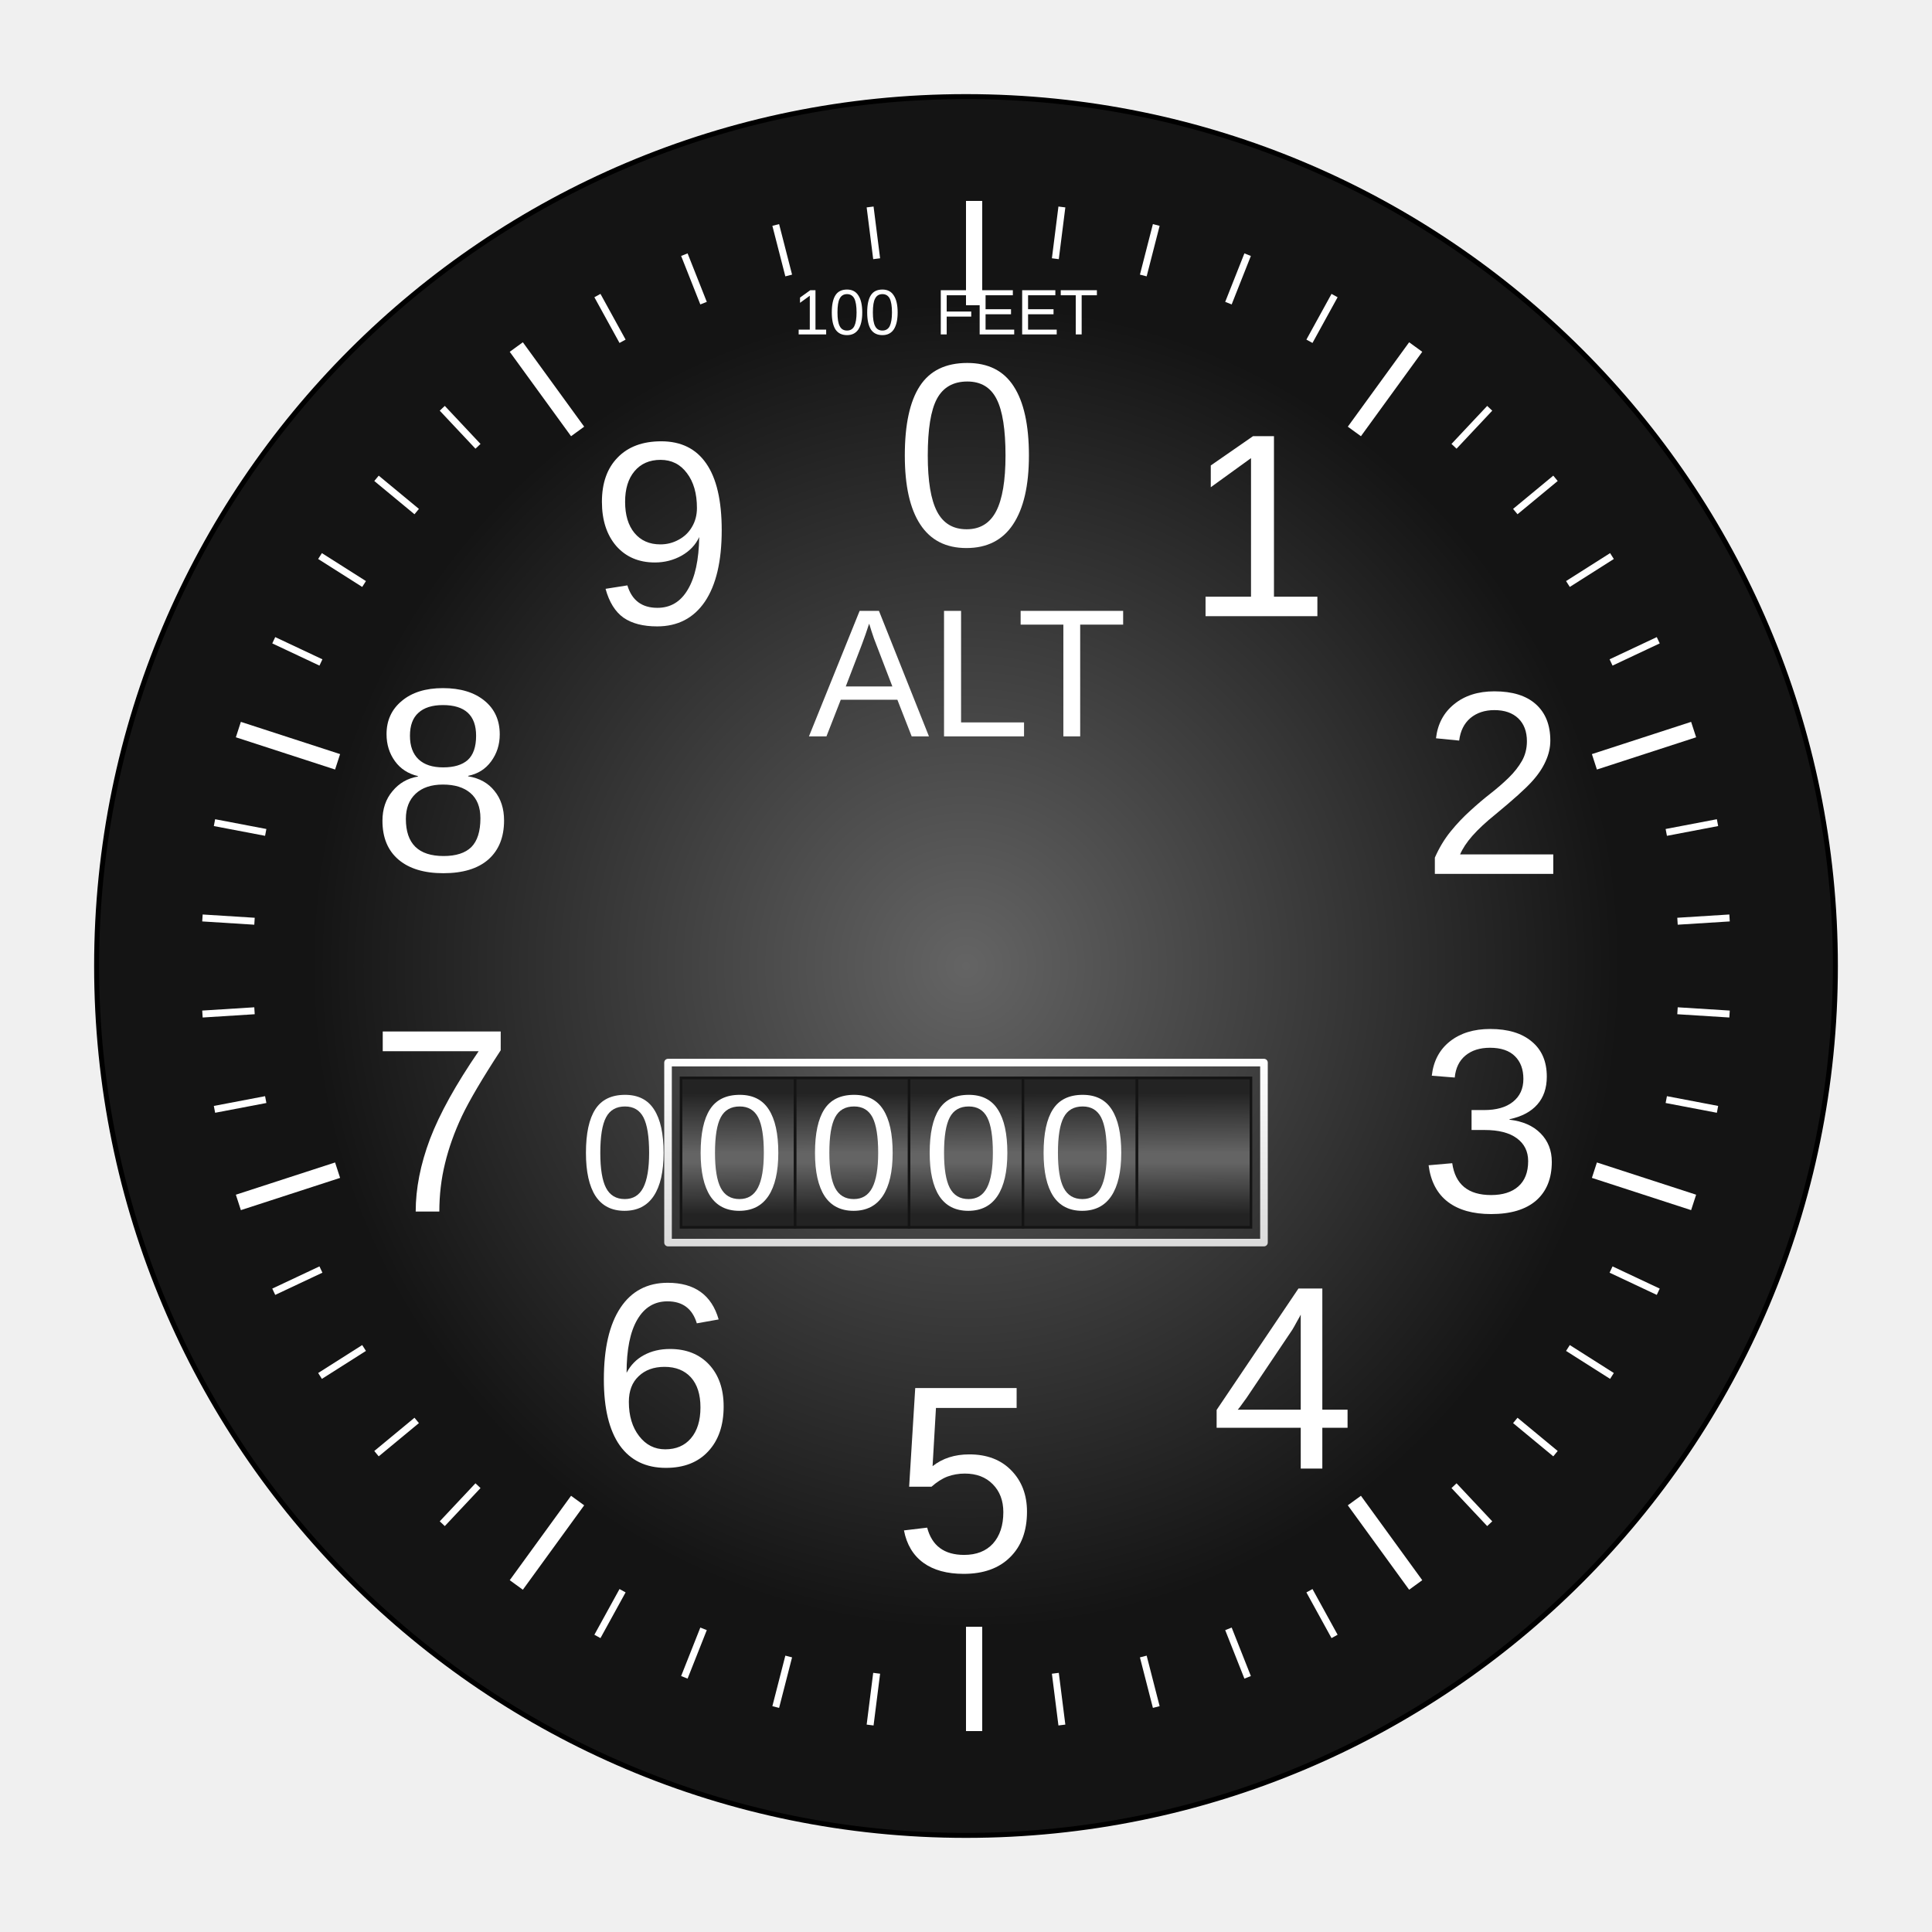
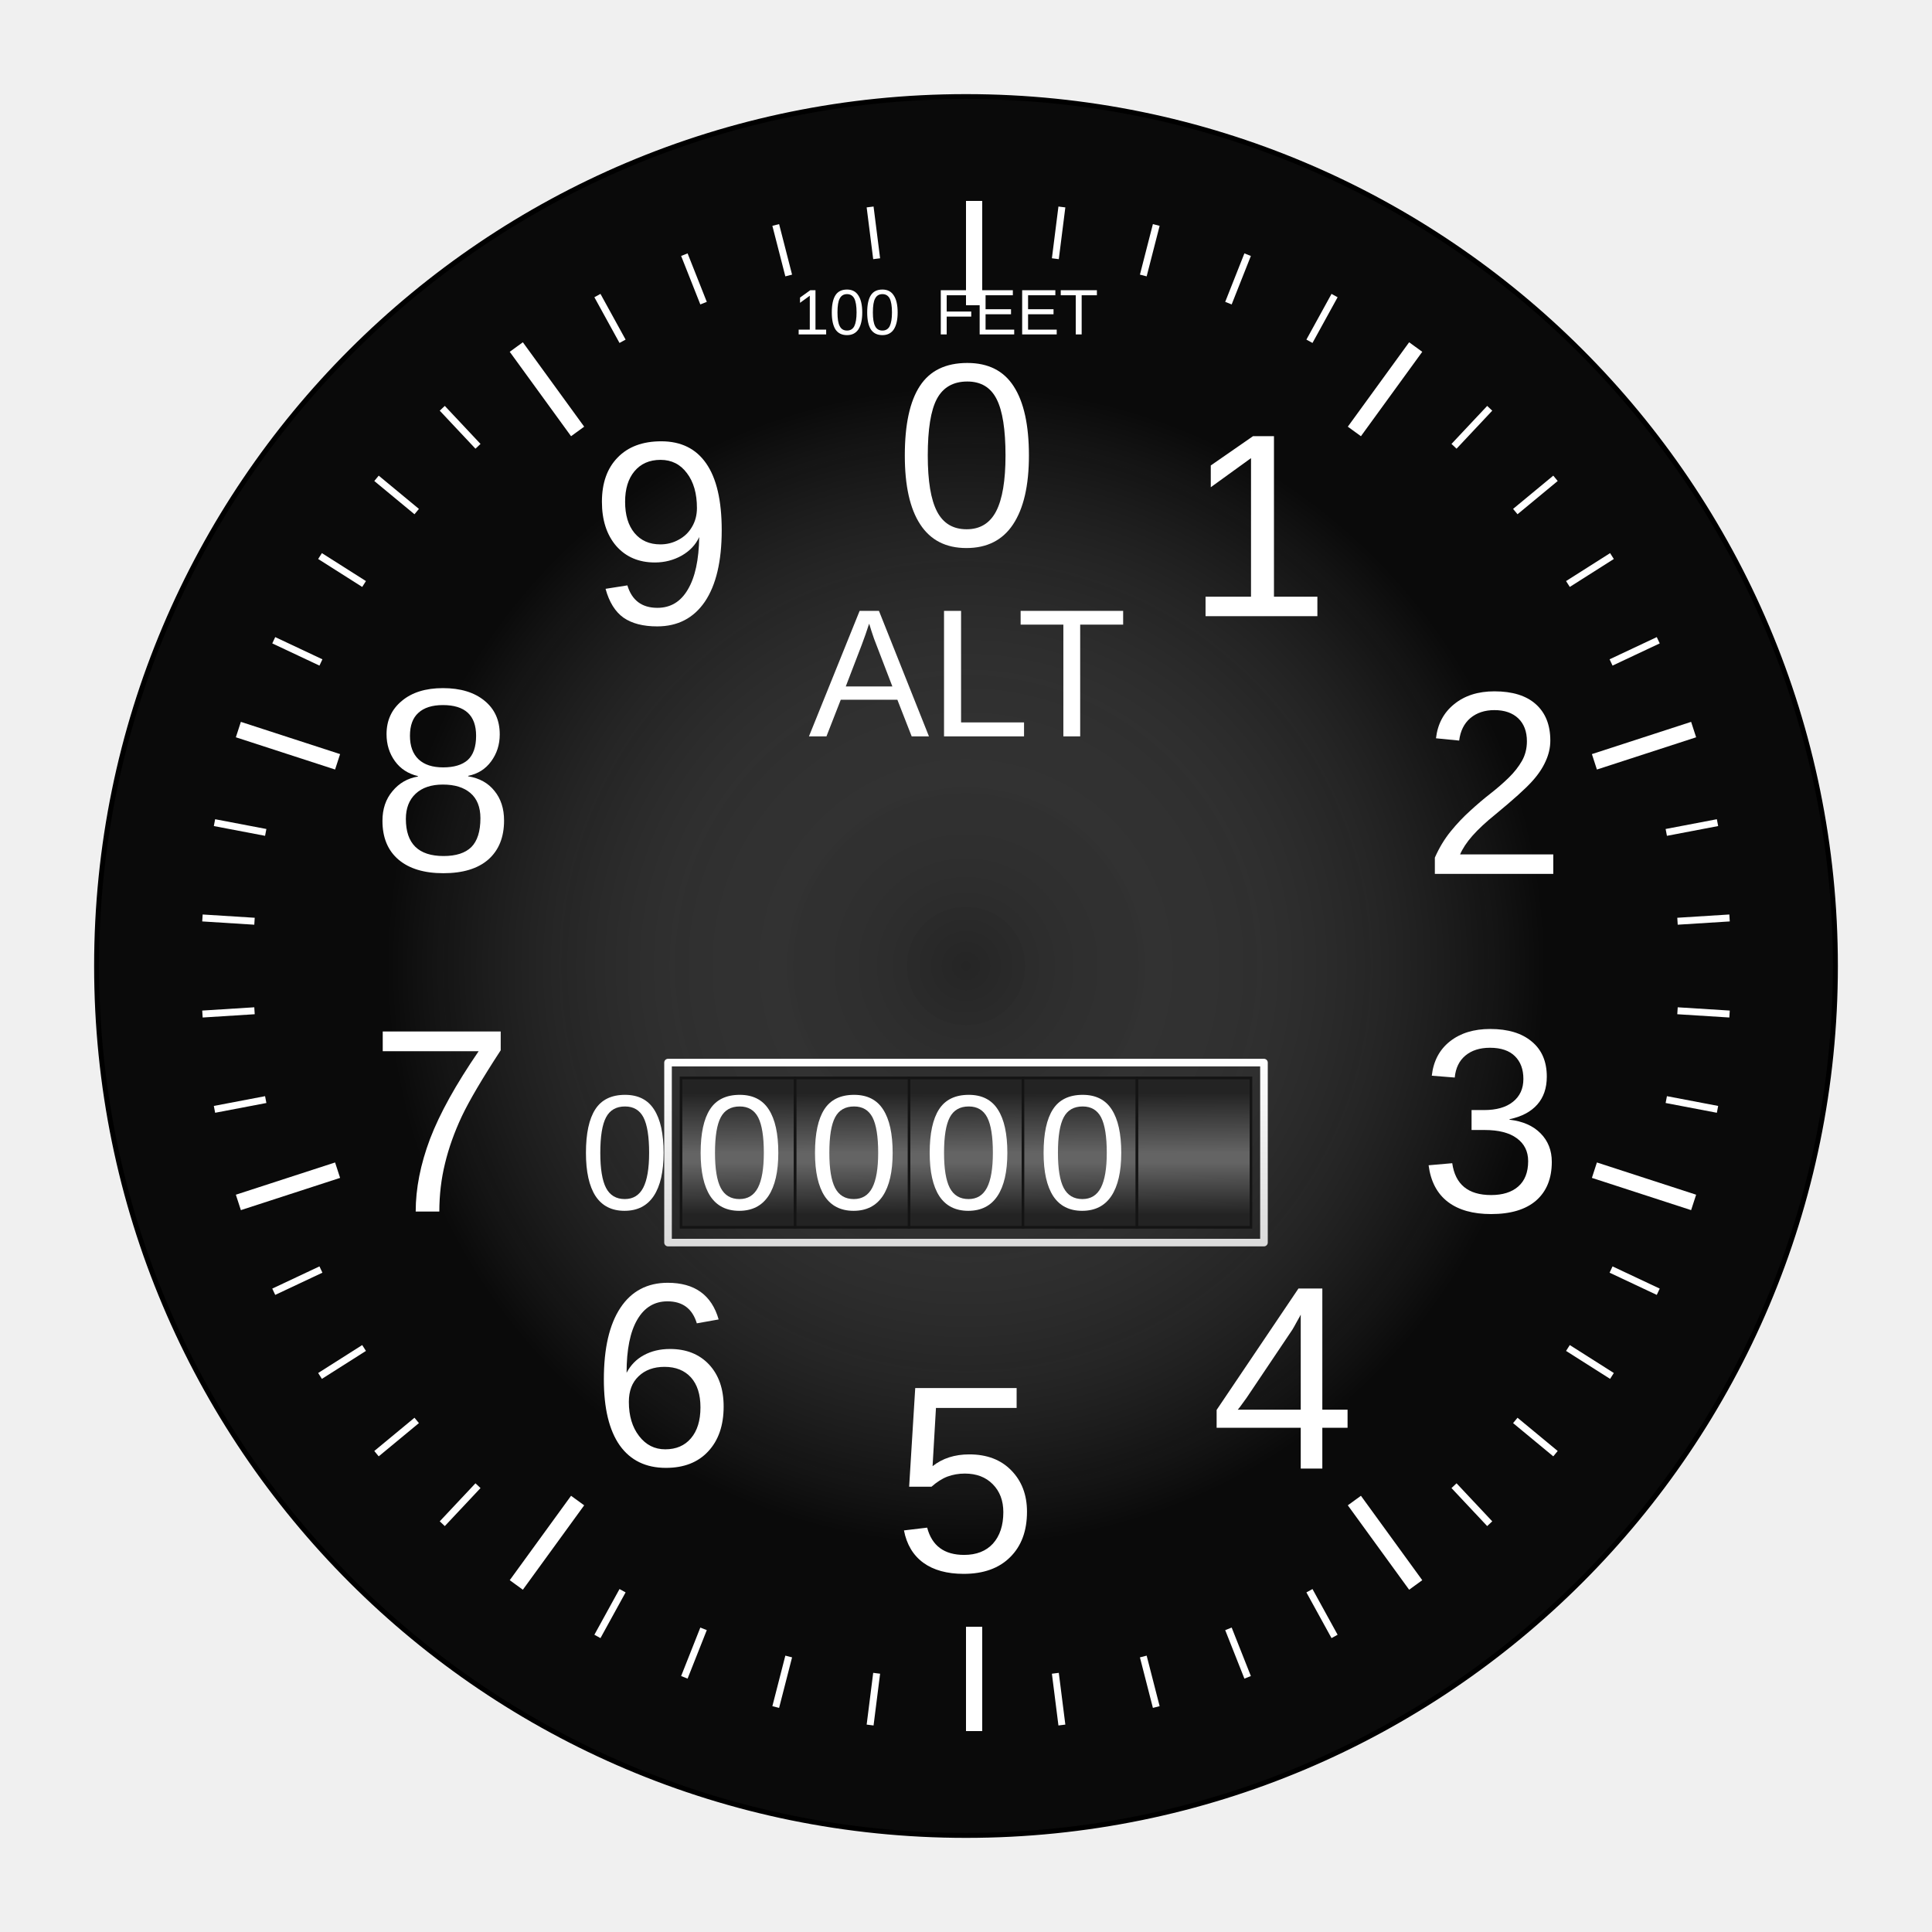
<svg xmlns="http://www.w3.org/2000/svg" xmlns:xlink="http://www.w3.org/1999/xlink" id="svg8" version="1.1" viewBox="0 0 132.292 132.292" height="500" width="500">
  <defs id="defs2">
-     <linearGradient id="linearGradient2172">
+     <linearGradient id="linearGradient956">
+       <stop style="stop-color:#c80000;stop-opacity:1" offset="0" id="stop951" />
+       <stop id="stop960" offset="0.491" style="stop-color:#ff6464;stop-opacity:1" />
+       <stop style="stop-color:#c80000;stop-opacity:1" offset="1" id="stop954" />
+     </linearGradient>
+     <linearGradient id="linearGradient969">
+       <stop id="stop965" offset="0" style="stop-color:#404040;stop-opacity:0.5" />
+       <stop id="stop967" offset="1" style="stop-color:#ffffff;stop-opacity:0" />
+     </linearGradient>
+     <linearGradient id="linearGradient2172-5">
      <stop style="stop-color:#ffffff;stop-opacity:1;" offset="0" id="stop2168" />
      <stop style="stop-color:#dcdcdc;stop-opacity:1" offset="1" id="stop2170" />
    </linearGradient>
    <linearGradient id="linearGradient957">
      <stop style="stop-color:#232323;stop-opacity:1" offset="0" id="stop953" />
      <stop id="stop963" offset="0.427" style="stop-color:#646464;stop-opacity:1" />
      <stop id="stop961" offset="0.506" style="stop-color:#646464;stop-opacity:1" />
      <stop style="stop-color:#232323;stop-opacity:1" offset="1" id="stop955" />
    </linearGradient>
-     <linearGradient id="linearGradient2169">
-       <stop style="stop-color:#646464;stop-opacity:1" offset="0" id="stop2165" />
-       <stop style="stop-color:#141414;stop-opacity:1" offset="1" id="stop2167" />
-     </linearGradient>
-     <radialGradient xlink:href="#linearGradient2169" id="radialGradient2173" cx="66.146" cy="66.146" fx="66.146" fy="66.146" r="66.335" gradientUnits="userSpaceOnUse" gradientTransform="matrix(0.6768203,0,0,0.6848871,21.37699,20.8434)" />
    <linearGradient xlink:href="#linearGradient957" id="linearGradient959" x1="54.845" y1="69.506" x2="54.811" y2="61.179" gradientUnits="userSpaceOnUse" gradientTransform="translate(11.30095,13.65974)" />
    <linearGradient xlink:href="#linearGradient957" id="linearGradient959-2" x1="54.845" y1="69.506" x2="54.811" y2="61.179" gradientUnits="userSpaceOnUse" gradientTransform="translate(3.201203,13.65974)" />
    <linearGradient xlink:href="#linearGradient957" id="linearGradient959-5" x1="54.845" y1="69.506" x2="54.811" y2="61.179" gradientUnits="userSpaceOnUse" gradientTransform="translate(-4.898539,13.65974)" />
    <linearGradient xlink:href="#linearGradient957" id="linearGradient959-8" x1="54.845" y1="69.506" x2="54.811" y2="61.179" gradientUnits="userSpaceOnUse" gradientTransform="translate(19.4007,13.65974)" />
    <linearGradient xlink:href="#linearGradient957" id="linearGradient959-83" x1="54.845" y1="69.506" x2="54.811" y2="61.179" gradientUnits="userSpaceOnUse" gradientTransform="translate(27.50045,13.65974)" />
-     <linearGradient xlink:href="#linearGradient2172" id="linearGradient2174" x1="66.146" y1="72.76" x2="66.146" y2="85.184" gradientUnits="userSpaceOnUse" />
+     <linearGradient xlink:href="#linearGradient2172-5" id="linearGradient2174" x1="66.146" y1="72.76" x2="66.146" y2="85.184" gradientUnits="userSpaceOnUse" />
+     <radialGradient xlink:href="#linearGradient969" id="radialGradient958" cx="66.146" cy="66.146" fx="66.146" fy="66.146" r="29.369" gradientUnits="userSpaceOnUse" gradientTransform="matrix(1.351352,1.9941258e-7,-1.9941254e-7,1.351351,-23.24044,-23.24044)" />
+     <linearGradient xlink:href="#linearGradient956" id="linearGradient958" x1="37.959" y1="58.923" x2="37.959" y2="43.327" gradientUnits="userSpaceOnUse" />
  </defs>
-   <circle id="path3731" cx="66.146" cy="66.146" style="fill:url(#radialGradient2173);fill-opacity:1;stroke:#000000;stroke-width:0.34;stroke-opacity:1" r="59.531" />
+   <circle id="path3731" cx="66.146" cy="66.146" style="fill:#0a0a0a;fill-opacity:1;stroke:#000000;stroke-width:0.34;stroke-opacity:1" r="59.531" />
+   <circle style="opacity:1;fill:url(#radialGradient958);fill-opacity:1;stroke:#000000;stroke-width:0;stroke-linecap:round;stroke-linejoin:round;stroke-miterlimit:18.5;stroke-dasharray:none;stroke-opacity:1;paint-order:stroke fill markers" id="path948" cx="66.146" cy="66.146" r="41.141" />
  <g id="g1440" transform="matrix(0.9,0,0,0.9,6.614584,6.614583)">
    <path id="path1406" d="M 66.763,7.937 V 15.875" style="fill:none;stroke:#ffffff;stroke-width:1.234;stroke-linecap:butt;stroke-linejoin:miter;stroke-miterlimit:4;stroke-dasharray:none;stroke-opacity:1" />
    <path id="path1406-9" d="m 66.763,116.417 v 7.938" style="fill:none;stroke:#ffffff;stroke-width:1.234;stroke-linecap:butt;stroke-linejoin:miter;stroke-miterlimit:4;stroke-dasharray:none;stroke-opacity:1" />
  </g>
  <g id="g1440-8" transform="matrix(0.7281153,0.5290067,-0.5290067,0.7281153,52.52624,-17.33406)">
    <path id="path1406-97" d="M 66.763,7.937 V 15.875" style="fill:none;stroke:#ffffff;stroke-width:1.234;stroke-linecap:butt;stroke-linejoin:miter;stroke-miterlimit:4;stroke-dasharray:none;stroke-opacity:1" />
    <path id="path1406-9-9" d="m 66.763,116.417 v 7.938" style="fill:none;stroke:#ffffff;stroke-width:1.234;stroke-linecap:butt;stroke-linejoin:miter;stroke-miterlimit:4;stroke-dasharray:none;stroke-opacity:1" />
  </g>
  <g id="g1440-8-8" transform="matrix(0.2781153,0.8559509,-0.8559509,0.2781153,104.1956,-9.396214)">
    <path id="path1406-97-0" d="M 66.763,7.937 V 15.875" style="fill:none;stroke:#ffffff;stroke-width:1.234;stroke-linecap:butt;stroke-linejoin:miter;stroke-miterlimit:4;stroke-dasharray:none;stroke-opacity:1" />
    <path id="path1406-9-9-4" d="m 66.763,116.417 v 7.938" style="fill:none;stroke:#ffffff;stroke-width:1.234;stroke-linecap:butt;stroke-linejoin:miter;stroke-miterlimit:4;stroke-dasharray:none;stroke-opacity:1" />
  </g>
  <g id="g1440-8-8-2" transform="matrix(-0.2781153,0.8559509,-0.8559509,-0.2781153,141.3312,27.39612)">
    <path id="path1406-97-0-9" d="M 66.763,7.937 V 15.875" style="fill:none;stroke:#ffffff;stroke-width:1.234;stroke-linecap:butt;stroke-linejoin:miter;stroke-miterlimit:4;stroke-dasharray:none;stroke-opacity:1" />
    <path id="path1406-9-9-4-8" d="m 66.763,116.417 v 7.938" style="fill:none;stroke:#ffffff;stroke-width:1.234;stroke-linecap:butt;stroke-linejoin:miter;stroke-miterlimit:4;stroke-dasharray:none;stroke-opacity:1" />
  </g>
  <g id="g1440-8-8-2-0" transform="matrix(-0.7281153,0.5290067,-0.5290067,-0.7281153,149.7486,78.98953)">
    <path id="path1406-97-0-9-6" d="M 66.763,7.937 V 15.875" style="fill:none;stroke:#ffffff;stroke-width:1.234;stroke-linecap:butt;stroke-linejoin:miter;stroke-miterlimit:4;stroke-dasharray:none;stroke-opacity:1" />
    <path id="path1406-9-9-4-8-8" d="m 66.763,116.417 v 7.938" style="fill:none;stroke:#ffffff;stroke-width:1.234;stroke-linecap:butt;stroke-linejoin:miter;stroke-miterlimit:4;stroke-dasharray:none;stroke-opacity:1" />
  </g>
  <text xml:space="preserve" style="font-style:normal;font-variant:normal;font-weight:normal;font-stretch:normal;font-size:17.849px;line-height:1.25;font-family:Arial;-inkscape-font-specification:Arial;letter-spacing:0px;word-spacing:0px;fill:#ffffff;fill-opacity:1;stroke:none;stroke-width:0.239" x="61.494" y="37.209" id="text2177" transform="scale(0.9961574,1.003857)">
    <tspan id="tspan2175" x="61.494" y="37.209" style="font-style:normal;font-variant:normal;font-weight:normal;font-stretch:normal;font-size:17.849px;font-family:Arial;-inkscape-font-specification:Arial;fill:#ffffff;fill-opacity:1;stroke-width:0.239">0</tspan>
  </text>
  <text xml:space="preserve" style="font-style:normal;font-variant:normal;font-weight:normal;font-stretch:normal;font-size:18.006px;line-height:1.25;font-family:Arial;-inkscape-font-specification:Arial;letter-spacing:0px;word-spacing:0px;fill:#ffffff;fill-opacity:1;stroke:none;stroke-width:0.241" x="61.965" y="106.247" id="text2177-4" transform="scale(0.9874688,1.01269)">
    <tspan id="tspan2175-3" x="61.965" y="106.247" style="font-style:normal;font-variant:normal;font-weight:normal;font-stretch:normal;font-size:18.006px;font-family:Arial;-inkscape-font-specification:Arial;fill:#ffffff;fill-opacity:1;stroke-width:0.241">5</tspan>
  </text>
  <g id="g1037" transform="matrix(0.9636423,0,0,1,2.404911,0)">
    <rect y="73.809" x="62.096" height="10.228" width="8.1" id="rect951" style="opacity:1;fill:url(#linearGradient959);fill-opacity:1;stroke:#141414;stroke-width:0.185;stroke-miterlimit:4;stroke-dasharray:none;stroke-opacity:1" />
    <rect y="73.809" x="53.996" height="10.228" width="8.1" id="rect951-3" style="opacity:1;fill:url(#linearGradient959-2);fill-opacity:1;stroke:#141414;stroke-width:0.185;stroke-miterlimit:4;stroke-dasharray:none;stroke-opacity:1" />
    <rect y="73.809" x="45.896" height="10.228" width="8.1" id="rect951-1" style="opacity:1;fill:url(#linearGradient959-5);fill-opacity:1;stroke:#141414;stroke-width:0.185;stroke-miterlimit:4;stroke-dasharray:none;stroke-opacity:1" />
    <rect y="73.809" x="70.196" height="10.228" width="8.1" id="rect951-37" style="opacity:1;fill:url(#linearGradient959-8);fill-opacity:1;stroke:#141414;stroke-width:0.185;stroke-miterlimit:4;stroke-dasharray:none;stroke-opacity:1" />
    <rect y="73.809" x="78.295" height="10.228" width="8.1" id="rect951-0" style="opacity:1;fill:url(#linearGradient959-83);fill-opacity:1;stroke:#141414;stroke-width:0.185;stroke-miterlimit:4;stroke-dasharray:none;stroke-opacity:1" />
  </g>
  <g id="g1512" transform="matrix(0.5637907,0,0,0.5637907,28.86982,50.12329)">
    <text transform="scale(0.9961574,1.003857)" id="text2177-2" y="57.743" x="38.542" style="font-style:normal;font-variant:normal;font-weight:normal;font-stretch:normal;font-size:19.832px;line-height:1.25;font-family:Arial;-inkscape-font-specification:Arial;text-align:center;letter-spacing:0px;word-spacing:0px;text-anchor:middle;fill:#ffffff;fill-opacity:1;stroke:none;stroke-width:0.266" xml:space="preserve">
      <tspan style="font-style:normal;font-variant:normal;font-weight:normal;font-stretch:normal;font-size:19.832px;font-family:Arial;-inkscape-font-specification:Arial;text-align:center;text-anchor:middle;fill:#ffffff;fill-opacity:1;stroke-width:0.266" y="57.743" x="38.542" id="tspan2175-4">0</tspan>
    </text>
    <text transform="scale(0.9961574,1.003857)" id="text2177-2-1" y="57.743" x="52.528" style="font-style:normal;font-variant:normal;font-weight:normal;font-stretch:normal;font-size:19.832px;line-height:1.25;font-family:Arial;-inkscape-font-specification:Arial;text-align:center;letter-spacing:0px;word-spacing:0px;text-anchor:middle;fill:#ffffff;fill-opacity:1;stroke:none;stroke-width:0.266" xml:space="preserve">
      <tspan style="font-style:normal;font-variant:normal;font-weight:normal;font-stretch:normal;font-size:19.832px;font-family:Arial;-inkscape-font-specification:Arial;text-align:center;text-anchor:middle;fill:#ffffff;fill-opacity:1;stroke-width:0.266" y="57.743" x="52.528" id="tspan2175-4-4">0</tspan>
    </text>
    <text transform="scale(0.9961574,1.003857)" id="text2177-2-3" y="57.743" x="66.469" style="font-style:normal;font-variant:normal;font-weight:normal;font-stretch:normal;font-size:19.832px;line-height:1.25;font-family:Arial;-inkscape-font-specification:Arial;letter-spacing:0px;word-spacing:0px;fill:#ffffff;fill-opacity:1;stroke:none;stroke-width:0.266" xml:space="preserve">
      <tspan style="font-style:normal;font-variant:normal;font-weight:normal;font-stretch:normal;font-size:19.832px;font-family:Arial;-inkscape-font-specification:Arial;text-align:center;text-anchor:middle;fill:#ffffff;fill-opacity:1;stroke-width:0.266" y="57.743" x="66.469" id="tspan2175-4-6">0</tspan>
    </text>
    <text transform="scale(0.9961574,1.003857)" id="text2177-2-4" y="57.743" x="80.455" style="font-style:normal;font-variant:normal;font-weight:normal;font-stretch:normal;font-size:19.832px;line-height:1.25;font-family:Arial;-inkscape-font-specification:Arial;letter-spacing:0px;word-spacing:0px;fill:#ffffff;fill-opacity:1;stroke:none;stroke-width:0.266" xml:space="preserve">
      <tspan style="font-style:normal;font-variant:normal;font-weight:normal;font-stretch:normal;font-size:19.832px;font-family:Arial;-inkscape-font-specification:Arial;text-align:center;text-anchor:middle;fill:#ffffff;fill-opacity:1;stroke-width:0.266" y="57.743" x="80.455" id="tspan2175-4-8">0</tspan>
    </text>
    <text transform="scale(0.9961574,1.003857)" id="text2177-2-2" y="57.743" x="94.338" style="font-style:normal;font-variant:normal;font-weight:normal;font-stretch:normal;font-size:19.832px;line-height:1.25;font-family:Arial;-inkscape-font-specification:Arial;letter-spacing:0px;word-spacing:0px;fill:#ffffff;fill-opacity:1;stroke:none;stroke-width:0.266" xml:space="preserve">
      <tspan style="font-style:normal;font-variant:normal;font-weight:normal;font-stretch:normal;font-size:19.832px;font-family:Arial;-inkscape-font-specification:Arial;text-align:center;text-anchor:middle;fill:#ffffff;fill-opacity:1;stroke-width:0.266" y="57.743" x="94.338" id="tspan2175-4-84">0</tspan>
    </text>
+     <rect style="opacity:0;fill:url(#linearGradient958);fill-opacity:1;stroke:none;stroke-width:0;stroke-linecap:round;stroke-linejoin:round;stroke-miterlimit:18.5;stroke-dasharray:none;stroke-opacity:1;paint-order:stroke fill markers" id="rect949" width="11.6" height="16.425" x="32.515" y="42.967" />
  </g>
  <g transform="matrix(0.8929032,0.1127999,-0.1127999,0.8929032,13.99415,-0.4468601)" id="g1440-9" style="stroke-width:0.529;stroke-miterlimit:4;stroke-dasharray:none">
    <path id="path1406-3" d="M 66.763,7.938 V 11.906" style="fill:none;stroke:#ffffff;stroke-width:0.529;stroke-linecap:butt;stroke-linejoin:miter;stroke-miterlimit:4;stroke-dasharray:none;stroke-opacity:1" />
    <path id="path1406-9-2" d="m 66.763,120.385 v 3.969" style="fill:none;stroke:#ffffff;stroke-width:0.529;stroke-linecap:butt;stroke-linejoin:miter;stroke-miterlimit:4;stroke-dasharray:none;stroke-opacity:1" />
  </g>
  <g transform="matrix(0.8717248,0.2238209,-0.2238209,0.8717248,22.75166,-6.458097)" id="g1440-9-8" style="stroke-width:0.529;stroke-miterlimit:4;stroke-dasharray:none">
    <path id="path1406-3-2" d="M 66.763,7.938 V 11.906" style="fill:none;stroke:#ffffff;stroke-width:0.529;stroke-linecap:butt;stroke-linejoin:miter;stroke-miterlimit:4;stroke-dasharray:none;stroke-opacity:1" />
    <path id="path1406-9-2-0" d="m 66.763,120.385 v 3.969" style="fill:none;stroke:#ffffff;stroke-width:0.529;stroke-linecap:butt;stroke-linejoin:miter;stroke-miterlimit:4;stroke-dasharray:none;stroke-opacity:1" />
  </g>
  <g transform="matrix(0.8367988,0.3313121,-0.3313121,0.8367988,32.19352,-11.32433)" id="g1440-9-8-6" style="stroke-width:0.529;stroke-miterlimit:4;stroke-dasharray:none">
    <path id="path1406-3-2-0" d="M 66.763,7.938 V 11.906" style="fill:none;stroke:#ffffff;stroke-width:0.529;stroke-linecap:butt;stroke-linejoin:miter;stroke-miterlimit:4;stroke-dasharray:none;stroke-opacity:1" />
    <path id="path1406-9-2-0-4" d="m 66.763,120.385 v 3.969" style="fill:none;stroke:#ffffff;stroke-width:0.529;stroke-linecap:butt;stroke-linejoin:miter;stroke-miterlimit:4;stroke-dasharray:none;stroke-opacity:1" />
  </g>
  <g transform="matrix(0.788676,0.4335783,-0.4335783,0.788676,42.17083,-14.9688)" id="g1440-9-8-6-4" style="stroke-width:0.529;stroke-miterlimit:4;stroke-dasharray:none">
    <path id="path1406-3-2-0-2" d="M 66.763,7.938 V 11.906" style="fill:none;stroke:#ffffff;stroke-width:0.529;stroke-linecap:butt;stroke-linejoin:miter;stroke-miterlimit:4;stroke-dasharray:none;stroke-opacity:1" />
    <path id="path1406-9-2-0-4-0" d="m 66.763,120.385 v 3.969" style="fill:none;stroke:#ffffff;stroke-width:0.529;stroke-linecap:butt;stroke-linejoin:miter;stroke-miterlimit:4;stroke-dasharray:none;stroke-opacity:1" />
  </g>
  <g transform="matrix(0.6560718,0.6160924,-0.6160924,0.6560718,63.09643,-18.38278)" id="g1440-9-8-6-4-4" style="stroke-width:0.529;stroke-miterlimit:4;stroke-dasharray:none">
    <path id="path1406-3-2-0-2-6" d="M 66.763,7.938 V 11.906" style="fill:none;stroke:#ffffff;stroke-width:0.529;stroke-linecap:butt;stroke-linejoin:miter;stroke-miterlimit:4;stroke-dasharray:none;stroke-opacity:1" />
    <path id="path1406-9-2-0-4-0-6" d="m 66.763,120.385 v 3.969" style="fill:none;stroke:#ffffff;stroke-width:0.529;stroke-linecap:butt;stroke-linejoin:miter;stroke-miterlimit:4;stroke-dasharray:none;stroke-opacity:1" />
  </g>
  <g transform="matrix(0.5736816,0.6934619,-0.6934619,0.5736816,73.71473,-18.09844)" id="g1440-9-8-6-4-4-6" style="stroke-width:0.529;stroke-miterlimit:4;stroke-dasharray:none">
    <path id="path1406-3-2-0-2-6-2" d="M 66.763,7.938 V 11.906" style="fill:none;stroke:#ffffff;stroke-width:0.529;stroke-linecap:butt;stroke-linejoin:miter;stroke-miterlimit:4;stroke-dasharray:none;stroke-opacity:1" />
    <path id="path1406-9-2-0-4-0-6-0" d="m 66.763,120.385 v 3.969" style="fill:none;stroke:#ffffff;stroke-width:0.529;stroke-linecap:butt;stroke-linejoin:miter;stroke-miterlimit:4;stroke-dasharray:none;stroke-opacity:1" />
  </g>
  <g transform="matrix(0.4822441,0.7598951,-0.7598951,0.4822441,84.21365,-16.48551)" id="g1440-9-8-6-4-4-6-4" style="stroke-width:0.529;stroke-miterlimit:4;stroke-dasharray:none">
    <path id="path1406-3-2-0-2-6-2-3" d="M 66.763,7.938 V 11.906" style="fill:none;stroke:#ffffff;stroke-width:0.529;stroke-linecap:butt;stroke-linejoin:miter;stroke-miterlimit:4;stroke-dasharray:none;stroke-opacity:1" />
    <path id="path1406-9-2-0-4-0-6-0-4" d="m 66.763,120.385 v 3.969" style="fill:none;stroke:#ffffff;stroke-width:0.529;stroke-linecap:butt;stroke-linejoin:miter;stroke-miterlimit:4;stroke-dasharray:none;stroke-opacity:1" />
  </g>
  <g transform="matrix(0.3832014,0.8143443,-0.8143443,0.3832014,94.42763,-13.56944)" id="g1440-9-8-6-4-4-6-4-0" style="stroke-width:0.529;stroke-miterlimit:4;stroke-dasharray:none">
    <path id="path1406-3-2-0-2-6-2-3-2" d="M 66.763,7.938 V 11.906" style="fill:none;stroke:#ffffff;stroke-width:0.529;stroke-linecap:butt;stroke-linejoin:miter;stroke-miterlimit:4;stroke-dasharray:none;stroke-opacity:1" />
    <path id="path1406-9-2-0-4-0-6-0-4-1" d="m 66.763,120.385 v 3.969" style="fill:none;stroke:#ffffff;stroke-width:0.529;stroke-linecap:butt;stroke-linejoin:miter;stroke-miterlimit:4;stroke-dasharray:none;stroke-opacity:1" />
  </g>
  <g transform="matrix(0.1686432,0.8840585,-0.8840585,0.1686432,113.3635,-4.031645)" id="g1440-9-8-6-4-4-6-4-0-7" style="stroke-width:0.529;stroke-miterlimit:4;stroke-dasharray:none">
    <path id="path1406-3-2-0-2-6-2-3-2-2" d="M 66.763,7.938 V 11.906" style="fill:none;stroke:#ffffff;stroke-width:0.529;stroke-linecap:butt;stroke-linejoin:miter;stroke-miterlimit:4;stroke-dasharray:none;stroke-opacity:1" />
    <path id="path1406-9-2-0-4-0-6-0-4-1-2" d="m 66.763,120.385 v 3.969" style="fill:none;stroke:#ffffff;stroke-width:0.529;stroke-linecap:butt;stroke-linejoin:miter;stroke-miterlimit:4;stroke-dasharray:none;stroke-opacity:1" />
  </g>
  <g transform="matrix(0.0565115,0.8982241,-0.8982241,0.0565115,121.7867,2.439667)" id="g1440-9-8-6-4-4-6-4-0-7-1" style="stroke-width:0.529;stroke-miterlimit:4;stroke-dasharray:none">
    <path id="path1406-3-2-0-2-6-2-3-2-2-4" d="M 66.763,7.938 V 11.906" style="fill:none;stroke:#ffffff;stroke-width:0.529;stroke-linecap:butt;stroke-linejoin:miter;stroke-miterlimit:4;stroke-dasharray:none;stroke-opacity:1" />
    <path id="path1406-9-2-0-4-0-6-0-4-1-2-6" d="m 66.763,120.385 v 3.969" style="fill:none;stroke:#ffffff;stroke-width:0.529;stroke-linecap:butt;stroke-linejoin:miter;stroke-miterlimit:4;stroke-dasharray:none;stroke-opacity:1" />
  </g>
  <g transform="matrix(-0.05651144,0.8982241,-0.8982241,-0.05651144,129.3325,9.915663)" id="g1440-9-8-6-4-4-6-4-0-7-1-8" style="stroke-width:0.529;stroke-miterlimit:4;stroke-dasharray:none">
    <path id="path1406-3-2-0-2-6-2-3-2-2-4-4" d="M 66.763,7.938 V 11.906" style="fill:none;stroke:#ffffff;stroke-width:0.529;stroke-linecap:butt;stroke-linejoin:miter;stroke-miterlimit:4;stroke-dasharray:none;stroke-opacity:1" />
    <path id="path1406-9-2-0-4-0-6-0-4-1-2-6-8" d="m 66.763,120.385 v 3.969" style="fill:none;stroke:#ffffff;stroke-width:0.529;stroke-linecap:butt;stroke-linejoin:miter;stroke-miterlimit:4;stroke-dasharray:none;stroke-opacity:1" />
  </g>
  <g transform="matrix(-0.1686432,0.8840585,-0.8840585,-0.1686432,135.8818,18.27845)" id="g1440-9-8-6-4-4-6-4-0-7-1-8-5" style="stroke-width:0.529;stroke-miterlimit:4;stroke-dasharray:none">
    <path id="path1406-3-2-0-2-6-2-3-2-2-4-4-7" d="M 66.763,7.938 V 11.906" style="fill:none;stroke:#ffffff;stroke-width:0.529;stroke-linecap:butt;stroke-linejoin:miter;stroke-miterlimit:4;stroke-dasharray:none;stroke-opacity:1" />
    <path id="path1406-9-2-0-4-0-6-0-4-1-2-6-8-6" d="m 66.763,120.385 v 3.969" style="fill:none;stroke:#ffffff;stroke-width:0.529;stroke-linecap:butt;stroke-linejoin:miter;stroke-miterlimit:4;stroke-dasharray:none;stroke-opacity:1" />
  </g>
  <g transform="matrix(-0.3832014,0.8143444,-0.8143444,-0.3832014,145.595,37.12491)" id="g1440-9-8-6-4-4-6-4-0-7-1-8-5-3" style="stroke-width:0.529;stroke-miterlimit:4;stroke-dasharray:none">
    <path id="path1406-3-2-0-2-6-2-3-2-2-4-4-7-4" d="M 66.763,7.938 V 11.906" style="fill:none;stroke:#ffffff;stroke-width:0.529;stroke-linecap:butt;stroke-linejoin:miter;stroke-miterlimit:4;stroke-dasharray:none;stroke-opacity:1" />
    <path id="path1406-9-2-0-4-0-6-0-4-1-2-6-8-6-6" d="m 66.763,120.385 v 3.969" style="fill:none;stroke:#ffffff;stroke-width:0.529;stroke-linecap:butt;stroke-linejoin:miter;stroke-miterlimit:4;stroke-dasharray:none;stroke-opacity:1" />
  </g>
  <g transform="matrix(-0.4822441,0.7598951,-0.7598951,-0.4822441,148.6058,47.31137)" id="g1440-9-8-6-4-4-6-4-0-7-1-8-5-3-9" style="stroke-width:0.529;stroke-miterlimit:4;stroke-dasharray:none">
    <path id="path1406-3-2-0-2-6-2-3-2-2-4-4-7-4-6" d="M 66.763,7.938 V 11.906" style="fill:none;stroke:#ffffff;stroke-width:0.529;stroke-linecap:butt;stroke-linejoin:miter;stroke-miterlimit:4;stroke-dasharray:none;stroke-opacity:1" />
    <path id="path1406-9-2-0-4-0-6-0-4-1-2-6-8-6-6-0" d="m 66.763,120.385 v 3.969" style="fill:none;stroke:#ffffff;stroke-width:0.529;stroke-linecap:butt;stroke-linejoin:miter;stroke-miterlimit:4;stroke-dasharray:none;stroke-opacity:1" />
  </g>
  <g transform="matrix(-0.5736816,0.6934619,-0.6934619,-0.5736816,150.3162,57.79486)" id="g1440-9-8-6-4-4-6-4-0-7-1-8-5-3-9-8" style="stroke-width:0.529;stroke-miterlimit:4;stroke-dasharray:none">
    <path id="path1406-3-2-0-2-6-2-3-2-2-4-4-7-4-6-7" d="M 66.763,7.938 V 11.906" style="fill:none;stroke:#ffffff;stroke-width:0.529;stroke-linecap:butt;stroke-linejoin:miter;stroke-miterlimit:4;stroke-dasharray:none;stroke-opacity:1" />
    <path id="path1406-9-2-0-4-0-6-0-4-1-2-6-8-6-6-0-8" d="m 66.763,120.385 v 3.969" style="fill:none;stroke:#ffffff;stroke-width:0.529;stroke-linecap:butt;stroke-linejoin:miter;stroke-miterlimit:4;stroke-dasharray:none;stroke-opacity:1" />
  </g>
  <g transform="matrix(-0.6560718,0.6160924,-0.6160924,-0.6560718,150.6991,68.41005)" id="g1440-9-8-6-4-4-6-4-0-7-1-8-5-3-9-8-6" style="stroke-width:0.529;stroke-miterlimit:4;stroke-dasharray:none">
    <path id="path1406-3-2-0-2-6-2-3-2-2-4-4-7-4-6-7-2" d="M 66.763,7.938 V 11.906" style="fill:none;stroke:#ffffff;stroke-width:0.529;stroke-linecap:butt;stroke-linejoin:miter;stroke-miterlimit:4;stroke-dasharray:none;stroke-opacity:1" />
    <path id="path1406-9-2-0-4-0-6-0-4-1-2-6-8-6-6-0-8-9" d="m 66.763,120.385 v 3.969" style="fill:none;stroke:#ffffff;stroke-width:0.529;stroke-linecap:butt;stroke-linejoin:miter;stroke-miterlimit:4;stroke-dasharray:none;stroke-opacity:1" />
  </g>
  <g transform="matrix(-0.788676,0.4335783,-0.4335783,-0.788676,147.4796,89.36646)" id="g1440-9-8-6-4-4-6-4-0-7-1-8-5-3-9-8-6-4" style="stroke-width:0.529;stroke-miterlimit:4;stroke-dasharray:none">
    <path id="path1406-3-2-0-2-6-2-3-2-2-4-4-7-4-6-7-2-4" d="M 66.763,7.938 V 11.906" style="fill:none;stroke:#ffffff;stroke-width:0.529;stroke-linecap:butt;stroke-linejoin:miter;stroke-miterlimit:4;stroke-dasharray:none;stroke-opacity:1" />
    <path id="path1406-9-2-0-4-0-6-0-4-1-2-6-8-6-6-0-8-9-5" d="m 66.763,120.385 v 3.969" style="fill:none;stroke:#ffffff;stroke-width:0.529;stroke-linecap:butt;stroke-linejoin:miter;stroke-miterlimit:4;stroke-dasharray:none;stroke-opacity:1" />
  </g>
  <g transform="matrix(-0.8367988,0.3313121,-0.3313121,-0.8367988,143.928,99.37719)" id="g1440-9-8-6-4-4-6-4-0-7-1-8-5-3-9-8-6-4-0" style="stroke-width:0.529;stroke-miterlimit:4;stroke-dasharray:none">
    <path id="path1406-3-2-0-2-6-2-3-2-2-4-4-7-4-6-7-2-4-0" d="M 66.763,7.938 V 11.906" style="fill:none;stroke:#ffffff;stroke-width:0.529;stroke-linecap:butt;stroke-linejoin:miter;stroke-miterlimit:4;stroke-dasharray:none;stroke-opacity:1" />
    <path id="path1406-9-2-0-4-0-6-0-4-1-2-6-8-6-6-0-8-9-5-8" d="m 66.763,120.385 v 3.969" style="fill:none;stroke:#ffffff;stroke-width:0.529;stroke-linecap:butt;stroke-linejoin:miter;stroke-miterlimit:4;stroke-dasharray:none;stroke-opacity:1" />
  </g>
  <g transform="matrix(-0.8717248,0.2238209,-0.2238209,-0.8717248,139.1497,108.8638)" id="g1440-9-8-6-4-4-6-4-0-7-1-8-5-3-9-8-6-4-0-3" style="stroke-width:0.529;stroke-miterlimit:4;stroke-dasharray:none">
    <path id="path1406-3-2-0-2-6-2-3-2-2-4-4-7-4-6-7-2-4-0-5" d="M 66.763,7.938 V 11.906" style="fill:none;stroke:#ffffff;stroke-width:0.529;stroke-linecap:butt;stroke-linejoin:miter;stroke-miterlimit:4;stroke-dasharray:none;stroke-opacity:1" />
    <path id="path1406-9-2-0-4-0-6-0-4-1-2-6-8-6-6-0-8-9-5-8-8" d="m 66.763,120.385 v 3.969" style="fill:none;stroke:#ffffff;stroke-width:0.529;stroke-linecap:butt;stroke-linejoin:miter;stroke-miterlimit:4;stroke-dasharray:none;stroke-opacity:1" />
  </g>
  <g transform="matrix(-0.8929032,0.1127999,-0.1127999,-0.8929032,133.22,117.6768)" id="g1440-9-8-6-4-4-6-4-0-7-1-8-5-3-9-8-6-4-0-3-6" style="stroke-width:0.529;stroke-miterlimit:4;stroke-dasharray:none">
    <path id="path1406-3-2-0-2-6-2-3-2-2-4-4-7-4-6-7-2-4-0-5-4" d="M 66.763,7.938 V 11.906" style="fill:none;stroke:#ffffff;stroke-width:0.529;stroke-linecap:butt;stroke-linejoin:miter;stroke-miterlimit:4;stroke-dasharray:none;stroke-opacity:1" />
    <path id="path1406-9-2-0-4-0-6-0-4-1-2-6-8-6-6-0-8-9-5-8-8-3" d="m 66.763,120.385 v 3.969" style="fill:none;stroke:#ffffff;stroke-width:0.529;stroke-linecap:butt;stroke-linejoin:miter;stroke-miterlimit:4;stroke-dasharray:none;stroke-opacity:1" />
  </g>
  <text xml:space="preserve" style="font-style:normal;font-variant:normal;font-weight:normal;font-stretch:normal;font-size:17.849px;line-height:1.25;font-family:Arial;-inkscape-font-specification:Arial;letter-spacing:0px;word-spacing:0px;fill:#ffffff;fill-opacity:1;stroke:none;stroke-width:0.239" x="97.529" y="82.637" id="text2177-8" transform="scale(0.9961574,1.003857)">
    <tspan id="tspan2175-5" x="97.529" y="82.637" style="font-style:normal;font-variant:normal;font-weight:normal;font-stretch:normal;font-size:17.849px;font-family:Arial;-inkscape-font-specification:Arial;fill:#ffffff;fill-opacity:1;stroke-width:0.239">3</tspan>
  </text>
  <text xml:space="preserve" style="font-style:normal;font-variant:normal;font-weight:normal;font-stretch:normal;font-size:17.849px;line-height:1.25;font-family:Arial;-inkscape-font-specification:Arial;letter-spacing:0px;word-spacing:0px;fill:#ffffff;fill-opacity:1;stroke:none;stroke-width:0.239" x="25.387" y="82.637" id="text2177-8-5" transform="scale(0.9961574,1.003857)">
    <tspan id="tspan2175-5-7" x="25.387" y="82.637" style="font-style:normal;font-variant:normal;font-weight:normal;font-stretch:normal;font-size:17.849px;font-family:Arial;-inkscape-font-specification:Arial;fill:#ffffff;fill-opacity:1;stroke-width:0.239">7</tspan>
  </text>
  <text xml:space="preserve" style="font-style:normal;font-variant:normal;font-weight:normal;font-stretch:normal;font-size:17.849px;line-height:1.25;font-family:Arial;-inkscape-font-specification:Arial;letter-spacing:0px;word-spacing:0px;fill:#ffffff;fill-opacity:1;stroke:none;stroke-width:0.239" x="40.6" y="99.95" id="text2177-8-5-5" transform="scale(0.9961574,1.003857)">
    <tspan id="tspan2175-5-7-4" x="40.6" y="99.95" style="font-style:normal;font-variant:normal;font-weight:normal;font-stretch:normal;font-size:17.849px;font-family:Arial;-inkscape-font-specification:Arial;fill:#ffffff;fill-opacity:1;stroke-width:0.239">6</tspan>
  </text>
  <text xml:space="preserve" style="font-style:normal;font-variant:normal;font-weight:normal;font-stretch:normal;font-size:17.849px;line-height:1.25;font-family:Arial;-inkscape-font-specification:Arial;letter-spacing:0px;word-spacing:0px;fill:#ffffff;fill-opacity:1;stroke:none;stroke-width:0.239" x="83.224" y="100.168" id="text2177-8-5-8" transform="scale(0.9961574,1.003857)">
    <tspan id="tspan2175-5-7-8" x="83.224" y="100.168" style="font-style:normal;font-variant:normal;font-weight:normal;font-stretch:normal;font-size:17.849px;font-family:Arial;-inkscape-font-specification:Arial;fill:#ffffff;fill-opacity:1;stroke-width:0.239">4</tspan>
  </text>
  <text xml:space="preserve" style="font-style:normal;font-variant:normal;font-weight:normal;font-stretch:normal;font-size:17.849px;line-height:1.25;font-family:Arial;-inkscape-font-specification:Arial;letter-spacing:0px;word-spacing:0px;fill:#ffffff;fill-opacity:1;stroke:none;stroke-width:0.239" x="97.739" y="59.612" id="text2177-8-5-9" transform="scale(0.9961574,1.003857)">
    <tspan id="tspan2175-5-7-1" x="97.739" y="59.612" style="font-style:normal;font-variant:normal;font-weight:normal;font-stretch:normal;font-size:17.849px;font-family:Arial;-inkscape-font-specification:Arial;fill:#ffffff;fill-opacity:1;stroke-width:0.239">2</tspan>
  </text>
  <text xml:space="preserve" style="font-style:normal;font-variant:normal;font-weight:normal;font-stretch:normal;font-size:17.849px;line-height:1.25;font-family:Arial;-inkscape-font-specification:Arial;letter-spacing:0px;word-spacing:0px;fill:#ffffff;fill-opacity:1;stroke:none;stroke-width:0.239" x="81.507" y="42.032" id="text2177-8-5-6" transform="scale(0.9961574,1.003857)">
    <tspan id="tspan2175-5-7-0" x="81.507" y="42.032" style="font-style:normal;font-variant:normal;font-weight:normal;font-stretch:normal;font-size:17.849px;font-family:Arial;-inkscape-font-specification:Arial;fill:#ffffff;fill-opacity:1;stroke-width:0.239">1</tspan>
  </text>
  <text xml:space="preserve" style="font-style:normal;font-variant:normal;font-weight:normal;font-stretch:normal;font-size:17.849px;line-height:1.25;font-family:Arial;-inkscape-font-specification:Arial;letter-spacing:0px;word-spacing:0px;fill:#ffffff;fill-opacity:1;stroke:none;stroke-width:0.239" x="40.53" y="42.554" id="text2177-8-5-2" transform="scale(0.9961574,1.003857)">
    <tspan id="tspan2175-5-7-3" x="40.53" y="42.554" style="font-style:normal;font-variant:normal;font-weight:normal;font-stretch:normal;font-size:17.849px;font-family:Arial;-inkscape-font-specification:Arial;fill:#ffffff;fill-opacity:1;stroke-width:0.239">9</tspan>
  </text>
  <text xml:space="preserve" style="font-style:normal;font-variant:normal;font-weight:normal;font-stretch:normal;font-size:17.849px;line-height:1.25;font-family:Arial;-inkscape-font-specification:Arial;letter-spacing:0px;word-spacing:0px;fill:#ffffff;fill-opacity:1;stroke:none;stroke-width:0.239" x="25.509" y="59.394" id="text2177-8-5-92" transform="scale(0.9961574,1.003857)">
    <tspan id="tspan2175-5-7-18" x="25.509" y="59.394" style="font-style:normal;font-variant:normal;font-weight:normal;font-stretch:normal;font-size:17.849px;font-family:Arial;-inkscape-font-specification:Arial;fill:#ffffff;fill-opacity:1;stroke-width:0.239">8</tspan>
  </text>
  <text xml:space="preserve" style="font-style:normal;font-variant:normal;font-weight:normal;font-stretch:normal;font-size:4.378px;line-height:1.25;font-family:Arial;-inkscape-font-specification:Arial;text-align:end;letter-spacing:0px;word-spacing:0px;text-anchor:end;fill:#ffffff;fill-opacity:1;stroke:none;stroke-width:0.059" x="79.147" y="22.811" id="text2177-8-5-2-3" transform="scale(0.9961574,1.003857)">
    <tspan id="tspan2175-5-7-3-7" x="79.147" y="22.811" style="font-style:normal;font-variant:normal;font-weight:normal;font-stretch:normal;font-size:4.378px;font-family:Arial;-inkscape-font-specification:Arial;text-align:end;text-anchor:end;fill:#ffffff;fill-opacity:1;stroke-width:0.059">100  FEET</tspan>
  </text>
  <rect style="opacity:1;fill:none;fill-opacity:1;stroke:url(#linearGradient2174);stroke-width:0.52;stroke-linecap:round;stroke-linejoin:round;stroke-miterlimit:18.5;stroke-dasharray:none;stroke-opacity:0.995;paint-order:stroke fill markers" id="rect2129-6" width="40.806" height="12.324" x="45.743" y="72.76" />
  <text xml:space="preserve" style="font-style:normal;font-variant:normal;font-weight:normal;font-stretch:normal;font-size:12.445px;line-height:1.25;font-family:Arial;-inkscape-font-specification:Arial;letter-spacing:0px;word-spacing:0px;fill:#ffffff;fill-opacity:1;stroke:none;stroke-width:0.167" x="55.575" y="50.232" id="text2177-8-5-92-1" transform="scale(0.9961574,1.003857)">
    <tspan id="tspan2175-5-7-18-1" x="55.575" y="50.232" style="font-style:normal;font-variant:normal;font-weight:normal;font-stretch:normal;font-size:12.445px;font-family:Arial;-inkscape-font-specification:Arial;fill:#ffffff;fill-opacity:1;stroke-width:0.167">ALT</tspan>
  </text>
</svg>
